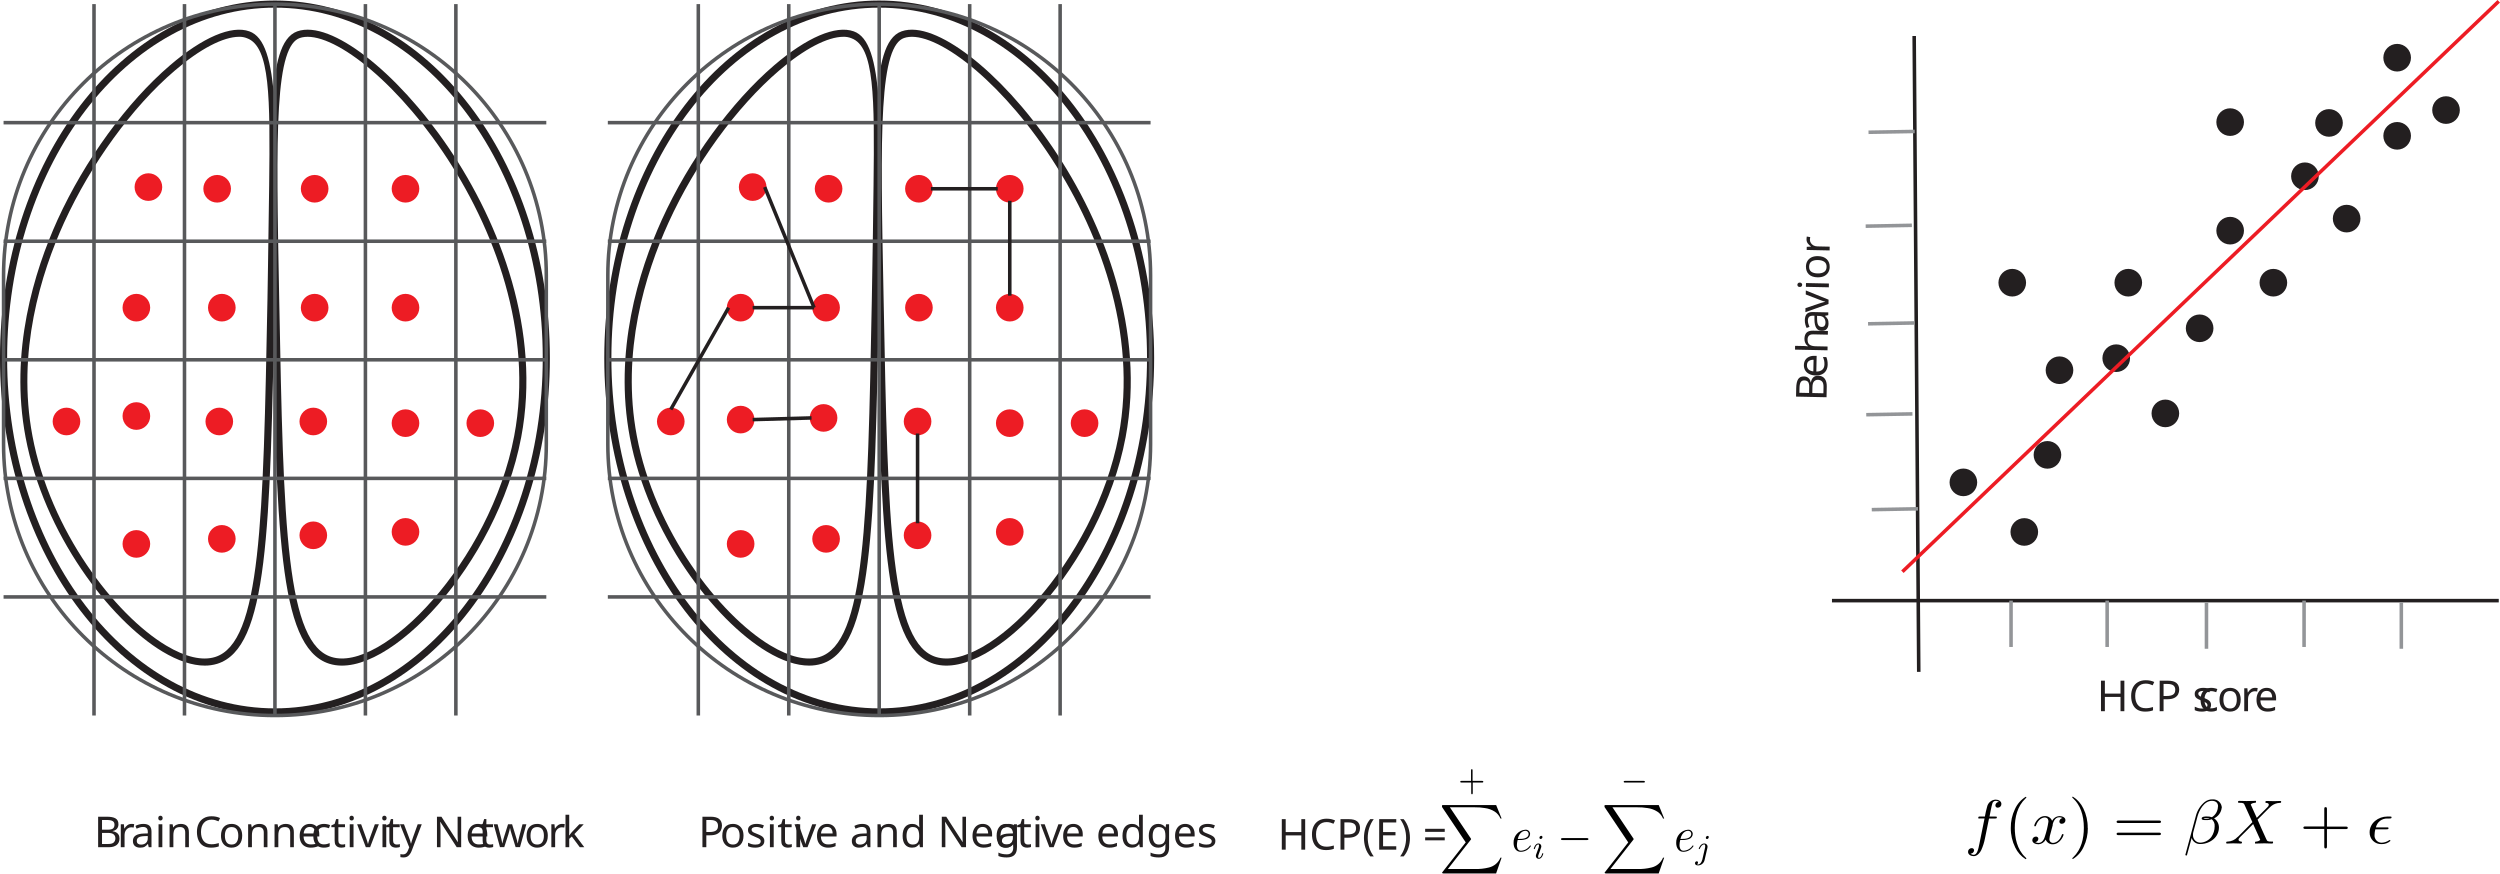
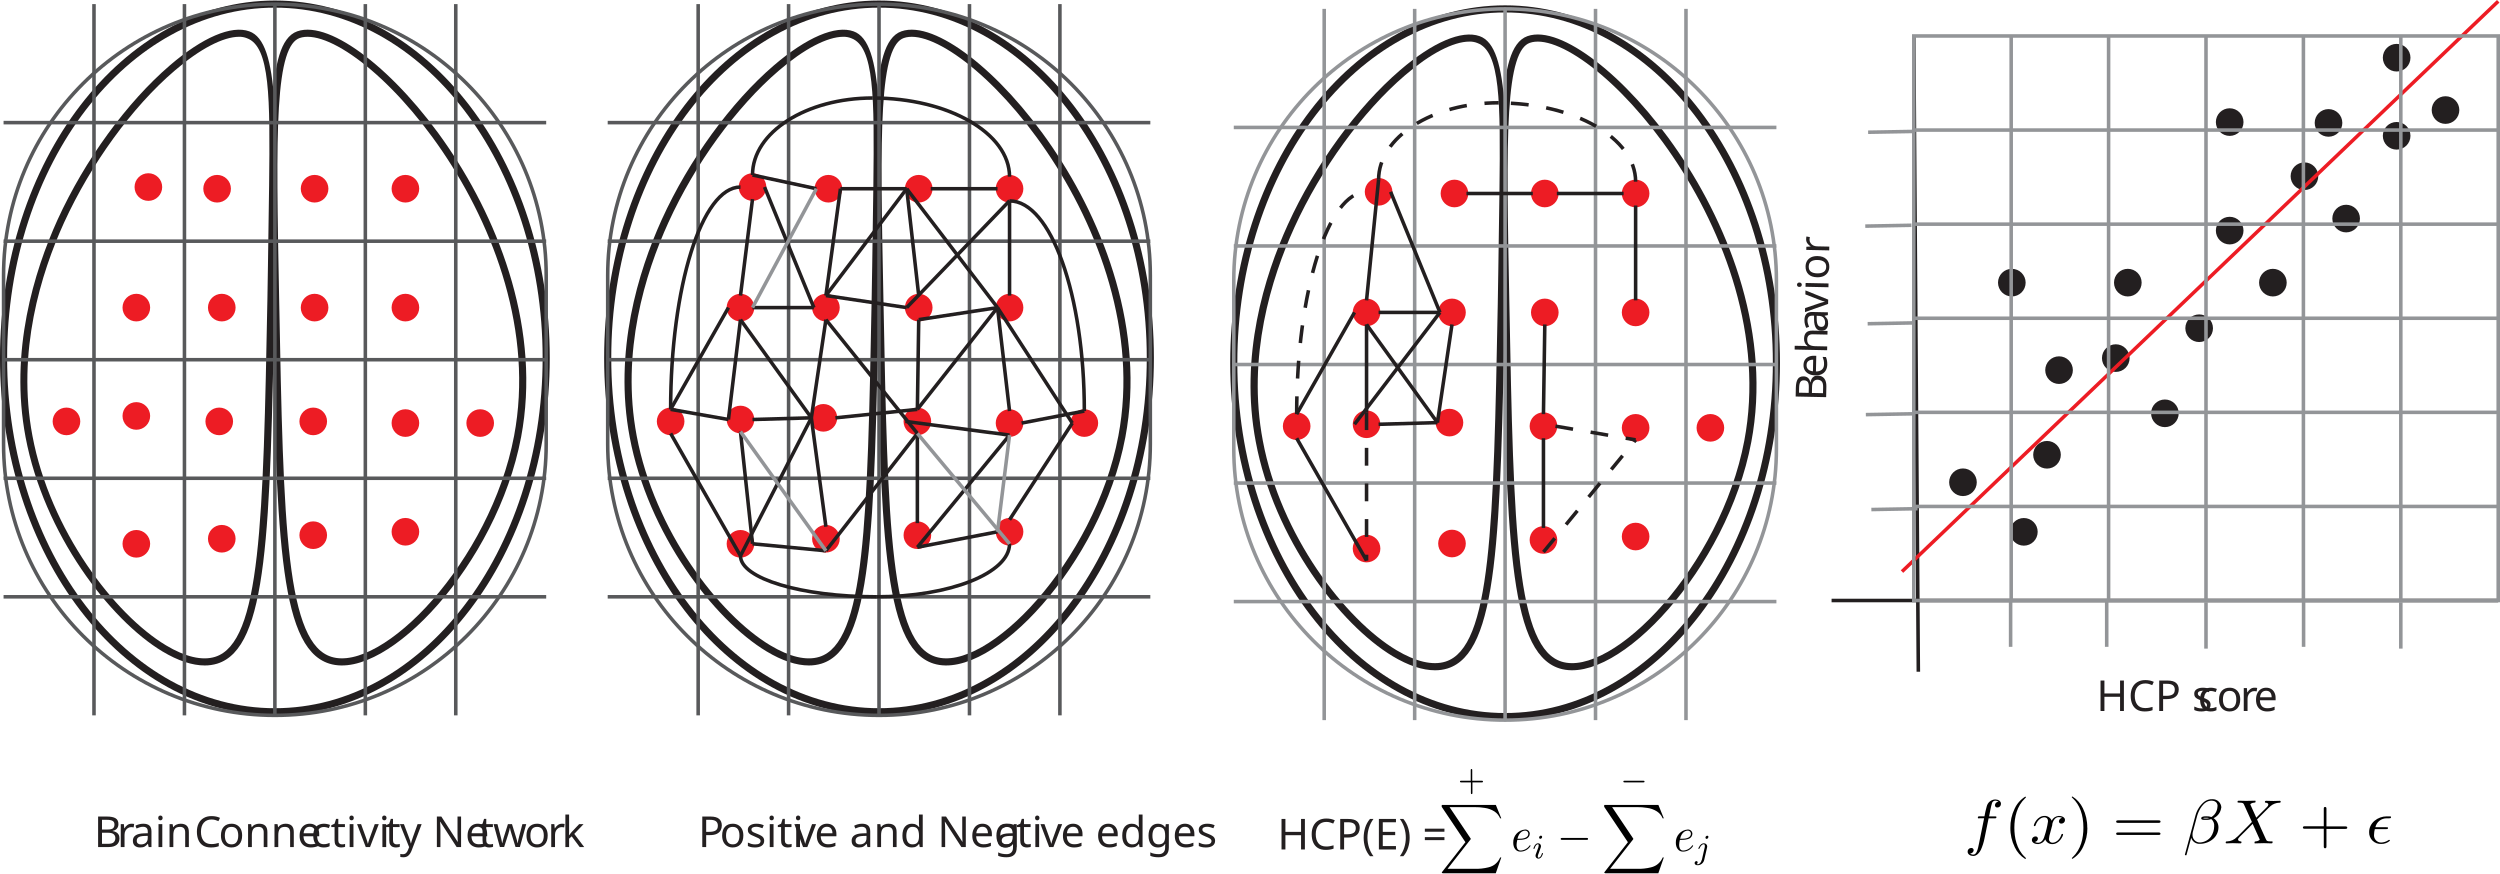
- <svg xmlns="http://www.w3.org/2000/svg" viewBox="0 0 701.8 245.15">
+ <svg xmlns="http://www.w3.org/2000/svg" viewBox="0 0 701.95 245.15">
  <defs>
-     <style>.cls-1,.cls-2,.cls-4,.cls-6,.cls-9{fill:none;}.cls-2,.cls-6,.cls-7{stroke:#231f20;}.cls-2,.cls-4,.cls-5,.cls-6,.cls-7,.cls-8,.cls-9{stroke-miterlimit:10;}.cls-2{stroke-width:2px;}.cls-10,.cls-3,.cls-7,.cls-8{fill:#231f20;}.cls-4{stroke:#58595b;}.cls-5{fill:#ed1c24;stroke:#ed1c24;}.cls-8,.cls-9{stroke:#939598;}.cls-10{font-size:12px;font-family:MyriadPro-Regular, Myriad Pro;}.cls-11{letter-spacing:0em;}.cls-12{letter-spacing:-0.01em;}.cls-13{letter-spacing:-0.01em;}.cls-14{letter-spacing:-0.01em;}.cls-15{letter-spacing:0em;}.cls-16{letter-spacing:0em;}.cls-17{letter-spacing:0em;}.cls-18{letter-spacing:-0.01em;}.cls-19{letter-spacing:0.01em;}.cls-20{letter-spacing:0.01em;}.cls-21{letter-spacing:0.01em;}.cls-22{letter-spacing:0em;}.cls-23{letter-spacing:-0.02em;}.cls-24{letter-spacing:0em;}.cls-25{letter-spacing:0em;}.cls-26{clip-path:url(#clip-path);}.cls-27{clip-path:url(#clip-path-2);}</style>
+     <style>.cls-1,.cls-2,.cls-28,.cls-4,.cls-6,.cls-9{fill:none;}.cls-2,.cls-28,.cls-6,.cls-7{stroke:#231f20;}.cls-2,.cls-28,.cls-4,.cls-5,.cls-6,.cls-7,.cls-8,.cls-9{stroke-miterlimit:10;}.cls-2{stroke-width:2px;}.cls-10,.cls-3,.cls-7,.cls-8{fill:#231f20;}.cls-4{stroke:#58595b;}.cls-5{fill:#ed1c24;stroke:#ed1c24;}.cls-8,.cls-9{stroke:#939598;}.cls-10{font-size:12px;font-family:MyriadPro-Regular, Myriad Pro;}.cls-11{letter-spacing:0em;}.cls-12{letter-spacing:-0.01em;}.cls-13{letter-spacing:-0.01em;}.cls-14{letter-spacing:-0.01em;}.cls-15{letter-spacing:0em;}.cls-16{letter-spacing:0em;}.cls-17{letter-spacing:0em;}.cls-18{letter-spacing:-0.01em;}.cls-19{letter-spacing:0.01em;}.cls-20{letter-spacing:0.01em;}.cls-21{letter-spacing:0.01em;}.cls-22{letter-spacing:0em;}.cls-23{letter-spacing:-0.02em;}.cls-24{letter-spacing:0em;}.cls-25{letter-spacing:0em;}.cls-26{clip-path:url(#clip-path);}.cls-27{clip-path:url(#clip-path-2);}.cls-28{stroke-dasharray:5;}</style>
    <clipPath id="clip-path">
      <rect class="cls-1" x="404.69" y="215.85" width="75.33" height="29.3" />
    </clipPath>
    <clipPath id="clip-path-2">
      <rect class="cls-1" x="552.31" y="223.32" width="119.49" height="18.02" />
    </clipPath>
  </defs>
  <g id="Layer_2" data-name="Layer 2">
    <g id="Layer_1-2" data-name="Layer 1">
      <path class="cls-2" d="M253.42,9.74C270.24,3.79,326.05,63.88,315,122.56c-6.7,35.45-37.28,67.59-52.56,62.82-13.52-4.21-14.15-37-15.39-101.28C246.09,36.37,245.64,12.5,253.42,9.74Z" />
      <ellipse class="cls-2" cx="246.81" cy="100.5" rx="76.18" ry="99.35" />
      <path class="cls-3" d="M227.12,186.85c-3.49,0-7.53-1.33-11.87-3.94-14.81-8.89-33.31-33-38.44-60.16-4.56-24.1,2.4-46.53,9-61.1,7.62-16.75,19.41-32.94,31.52-43.33C226.5,10.49,234.63,7,239.66,8.8c8.47,3,8,25.66,7.08,75.31-1.25,65.12-1.88,97.8-16.09,102.23A11.91,11.91,0,0,1,227.12,186.85Zm9.64-176.52c-4.43,0-11,3.39-18.09,9.51-11.9,10.2-23.49,26.14-31,42.64-6.52,14.3-13.35,36.31-8.9,59.9,5,26.59,23.08,50.15,37.51,58.82,5.4,3.24,10.16,4.36,13.78,3.23,12.83-4,13.49-38.22,14.68-100.35,0-1.9.25-11.94.48-32,.29-24.82.26-39-6.22-41.35A5.58,5.58,0,0,0,236.76,10.33Z" />
      <rect class="cls-4" x="170.63" y="1.15" width="152.36" height="199.71" rx="76.18" ry="76.18" />
      <line class="cls-4" x1="170.63" y1="167.57" x2="322.99" y2="167.57" />
      <line class="cls-4" x1="170.63" y1="134.29" x2="322.99" y2="134.29" />
      <line class="cls-4" x1="170.63" y1="101" x2="322.99" y2="101" />
      <line class="cls-4" x1="170.63" y1="67.72" x2="322.99" y2="67.72" />
      <line class="cls-4" x1="170.63" y1="34.43" x2="322.99" y2="34.43" />
      <line class="cls-4" x1="297.6" y1="1.15" x2="297.6" y2="200.86" />
      <line class="cls-4" x1="272.21" y1="1.15" x2="272.21" y2="200.86" />
      <line class="cls-4" x1="246.81" y1="1.15" x2="246.81" y2="200.86" />
      <line class="cls-4" x1="221.42" y1="1.15" x2="221.42" y2="200.86" />
      <line class="cls-4" x1="196.03" y1="1.15" x2="196.03" y2="200.86" />
      <circle class="cls-5" cx="211.29" cy="52.52" r="3.38" />
      <circle class="cls-5" cx="232.6" cy="52.99" r="3.38" />
      <circle class="cls-5" cx="231.9" cy="86.37" r="3.38" />
      <circle class="cls-5" cx="231.19" cy="117.32" r="3.38" />
      <circle class="cls-5" cx="188.3" cy="118.32" r="3.38" />
      <circle class="cls-5" cx="207.91" cy="152.69" r="3.38" />
      <circle class="cls-5" cx="207.91" cy="117.79" r="3.38" />
      <circle class="cls-5" cx="207.91" cy="86.37" r="3.38" />
      <circle class="cls-5" cx="283.46" cy="149.31" r="3.38" />
      <circle class="cls-5" cx="283.46" cy="118.79" r="3.38" />
      <circle class="cls-5" cx="257.58" cy="118.32" r="3.38" />
      <circle class="cls-5" cx="283.46" cy="52.99" r="3.38" />
      <circle class="cls-5" cx="283.46" cy="86.37" r="3.38" />
      <circle class="cls-5" cx="257.58" cy="150.27" r="3.38" />
      <circle class="cls-5" cx="257.96" cy="52.99" r="3.38" />
      <circle class="cls-5" cx="257.96" cy="86.37" r="3.38" />
      <circle class="cls-5" cx="231.9" cy="151.27" r="3.38" />
      <circle class="cls-5" cx="304.46" cy="118.79" r="3.38" />
      <path class="cls-2" d="M83.79,9.74c16.82-5.95,72.63,54.14,61.54,112.82C138.63,158,108,190.15,92.76,185.38c-13.52-4.21-14.15-37-15.38-101.28C76.46,36.37,76,12.5,83.79,9.74Z" />
      <ellipse class="cls-2" cx="77.18" cy="100.5" rx="76.18" ry="99.35" />
      <path class="cls-3" d="M57.49,186.85c-3.49,0-7.53-1.33-11.88-3.94-14.8-8.89-33.3-33-38.43-60.16-4.56-24.1,2.4-46.53,9-61.1C23.84,44.9,35.63,28.71,47.74,18.32,56.87,10.49,65,7,70,8.8c8.47,3,8,25.66,7.08,75.31-1.25,65.12-1.88,97.8-16.09,102.23A11.91,11.91,0,0,1,57.49,186.85ZM67.13,10.33c-4.44,0-11,3.39-18.09,9.51C37.14,30,25.55,46,18,62.48c-6.51,14.3-13.35,36.31-8.89,59.9,5,26.59,23.07,50.15,37.5,58.82,5.4,3.24,10.17,4.36,13.78,3.23,12.84-4,13.49-38.22,14.69-100.35,0-1.9.24-11.94.48-32,.29-24.82.26-39-6.23-41.35A5.49,5.49,0,0,0,67.13,10.33Z" />
      <rect class="cls-4" x="1" y="1.15" width="152.36" height="199.71" rx="76.18" ry="76.18" />
      <line class="cls-4" x1="1" y1="167.57" x2="153.36" y2="167.57" />
      <line class="cls-4" x1="1" y1="134.29" x2="153.36" y2="134.29" />
      <line class="cls-4" x1="1" y1="101" x2="153.36" y2="101" />
      <line class="cls-4" x1="1" y1="67.72" x2="153.36" y2="67.72" />
      <line class="cls-4" x1="1" y1="34.43" x2="153.36" y2="34.43" />
      <line class="cls-4" x1="127.97" y1="1.15" x2="127.97" y2="200.86" />
      <line class="cls-4" x1="102.58" y1="1.15" x2="102.58" y2="200.86" />
      <line class="cls-4" x1="77.18" y1="1.15" x2="77.18" y2="200.86" />
      <line class="cls-4" x1="51.79" y1="1.15" x2="51.79" y2="200.86" />
      <line class="cls-4" x1="26.39" y1="1.15" x2="26.39" y2="200.86" />
      <circle class="cls-5" cx="41.66" cy="52.52" r="3.38" />
      <circle class="cls-5" cx="60.96" cy="52.99" r="3.38" />
      <circle class="cls-5" cx="62.27" cy="86.37" r="3.38" />
      <circle class="cls-5" cx="61.56" cy="118.32" r="3.38" />
      <circle class="cls-5" cx="18.66" cy="118.32" r="3.38" />
      <circle class="cls-5" cx="38.28" cy="152.69" r="3.38" />
      <circle class="cls-5" cx="38.28" cy="116.79" r="3.38" />
      <circle class="cls-5" cx="38.28" cy="86.37" r="3.38" />
      <circle class="cls-5" cx="113.83" cy="149.31" r="3.38" />
      <circle class="cls-5" cx="113.83" cy="118.79" r="3.38" />
      <circle class="cls-5" cx="87.95" cy="118.32" r="3.38" />
      <circle class="cls-5" cx="113.83" cy="52.99" r="3.38" />
      <circle class="cls-5" cx="113.83" cy="86.37" r="3.38" />
      <circle class="cls-5" cx="87.95" cy="150.27" r="3.38" />
      <circle class="cls-5" cx="88.33" cy="52.99" r="3.38" />
      <circle class="cls-5" cx="88.33" cy="86.37" r="3.38" />
      <circle class="cls-5" cx="62.27" cy="151.27" r="3.38" />
      <circle class="cls-5" cx="134.83" cy="118.79" r="3.38" />
      <line class="cls-6" x1="228.52" y1="86.37" x2="211.29" y2="86.37" />
      <line class="cls-6" x1="257.58" y1="121.7" x2="257.58" y2="146.89" />
      <line class="cls-6" x1="227.81" y1="117.32" x2="211.29" y2="117.79" />
      <line class="cls-6" x1="280.08" y1="52.99" x2="261.34" y2="52.99" />
      <line class="cls-6" x1="188.3" y1="114.94" x2="204.53" y2="86.37" />
      <line class="cls-6" x1="214.67" y1="52.52" x2="228.52" y2="86.37" />
      <line class="cls-6" x1="283.46" y1="56.37" x2="283.46" y2="82.99" />
      <line class="cls-6" x1="537.35" y1="10.1" x2="538.63" y2="188.61" />
      <line class="cls-6" x1="514.27" y1="168.61" x2="701.45" y2="168.61" />
      <circle class="cls-7" cx="564.88" cy="79.36" r="3.38" />
      <circle class="cls-7" cx="594.07" cy="100.55" r="3.38" />
      <circle class="cls-7" cx="658.75" cy="61.37" r="3.38" />
      <circle class="cls-7" cx="647.04" cy="49.48" r="3.38" />
      <circle class="cls-7" cx="626.05" cy="64.75" r="3.38" />
      <circle class="cls-7" cx="574.76" cy="127.69" r="3.38" />
      <circle class="cls-7" cx="551.16" cy="135.41" r="3.38" />
      <circle class="cls-7" cx="617.48" cy="92.16" r="3.38" />
      <circle class="cls-7" cx="597.45" cy="79.36" r="3.38" />
      <circle class="cls-7" cx="578.14" cy="103.93" r="3.38" />
      <circle class="cls-7" cx="607.86" cy="116.05" r="3.38" />
      <circle class="cls-7" cx="626.05" cy="34.28" r="3.38" />
      <circle class="cls-7" cx="686.65" cy="30.9" r="3.38" />
      <circle class="cls-7" cx="638.18" cy="79.36" r="3.38" />
      <circle class="cls-7" cx="672.93" cy="16.2" r="3.38" />
      <circle class="cls-7" cx="568.26" cy="149.33" r="3.38" />
      <circle class="cls-7" cx="653.8" cy="34.51" r="3.38" />
      <circle class="cls-7" cx="672.93" cy="38.13" r="3.38" />
      <line class="cls-5" x1="701.45" y1="0.36" x2="534.04" y2="160.49" />
      <line class="cls-8" x1="537.5" y1="36.9" x2="524.53" y2="37.13" />
      <line class="cls-8" x1="538.41" y1="142.83" x2="525.44" y2="143.07" />
      <line class="cls-8" x1="536.86" y1="116.19" x2="523.89" y2="116.42" />
      <line class="cls-8" x1="537.37" y1="90.66" x2="524.4" y2="90.9" />
      <line class="cls-8" x1="536.7" y1="63.25" x2="523.73" y2="63.49" />
      <line class="cls-9" x1="564.54" y1="168.61" x2="564.54" y2="181.62" />
      <line class="cls-9" x1="646.8" y1="168.61" x2="646.8" y2="181.62" />
      <line class="cls-9" x1="674.1" y1="169.12" x2="674.1" y2="182.12" />
      <line class="cls-9" x1="619.4" y1="169.11" x2="619.4" y2="182.12" />
      <line class="cls-9" x1="591.52" y1="168.61" x2="591.52" y2="181.62" />
      <text class="cls-10" transform="translate(512.72 112.67) rotate(-88.8)">
        <tspan class="cls-11">B</tspan>
        <tspan x="6.55" y="0">eh</tspan>
        <tspan class="cls-12" x="19.22" y="0">a</tspan>
        <tspan x="24.91" y="0">vior</tspan>
      </text>
      <text class="cls-10" transform="translate(588.63 199.64)">HCP s<tspan class="cls-13" x="28.46" y="0">c</tspan>
        <tspan x="33.77" y="0">o</tspan>
        <tspan class="cls-14" x="40.36" y="0">r</tspan>
        <tspan class="cls-15" x="44.16" y="0">e</tspan>
      </text>
      <text class="cls-10" transform="translate(26.39 237.83)">B<tspan class="cls-16" x="6.5" y="0">r</tspan>
        <tspan class="cls-17" x="10.37" y="0">ain </tspan>
        <tspan class="cls-18" x="28.16" y="0">C</tspan>
        <tspan x="34.99" y="0">onne</tspan>
        <tspan class="cls-19" x="60.91" y="0">c</tspan>
        <tspan x="66.44" y="0">tivi</tspan>
        <tspan class="cls-20" x="81.8" y="0">t</tspan>
        <tspan x="85.88" y="0">y Ne</tspan>
        <tspan class="cls-21" x="107.99" y="0">t</tspan>
        <tspan class="cls-14" x="112.07" y="0">w</tspan>
        <tspan x="120.78" y="0">o</tspan>
        <tspan class="cls-22" x="127.37" y="0">r</tspan>
        <tspan x="131.34" y="0">k</tspan>
      </text>
      <text class="cls-10" transform="translate(196.03 237.83)">
        <tspan class="cls-23">P</tspan>
        <tspan x="6.08" y="0">ositi</tspan>
        <tspan class="cls-14" x="27.01" y="0">v</tspan>
        <tspan class="cls-24" x="32.66" y="0">e and Neg</tspan>
        <tspan class="cls-25" x="83.59" y="0">a</tspan>
        <tspan class="cls-24" x="89.33" y="0">ti</tspan>
        <tspan class="cls-14" x="96.11" y="0">v</tspan>
        <tspan class="cls-24" x="101.76" y="0">e edges</tspan>
      </text>
      <text class="cls-10" transform="translate(358.67 238.51)">HCP(E) =</text>
      <g class="cls-26">
        <path d="M413.38,219.68h2.69c.11,0,.32,0,.32-.23s-.2-.24-.32-.24h-2.69v-2.94c0-.12,0-.35-.21-.35s-.22.22-.22.35v2.94h-2.7c-.11,0-.32,0-.32.23s.2.24.32.24H413v2.93c0,.13,0,.36.21.36s.22-.22.22-.36v-2.93" />
        <path d="M420,245.15l1.53-4.39h-.32a4.64,4.64,0,0,1-3.27,2.77,14.54,14.54,0,0,1-3.91.42h-7.59l6.4-8.18c.09-.11.12-.15.12-.22s0-.07-.09-.2L407,226.62h6.9a16.5,16.5,0,0,1,2.94.22,6.66,6.66,0,0,1,2.77,1,4.26,4.26,0,0,1,1.6,1.94h.32L420,226H405.15c-.29,0-.3,0-.34.1s0,.3,0,.45l6.65,9.92-6.52,8.32c-.12.16-.12.23-.12.24s.11.16.34.16H420" />
        <path d="M426.07,235.5c.49-2.08,1.79-2.28,2.11-2.28a.86.86,0,0,1,.94.86c0,1.42-2,1.42-2.53,1.42h-.52m.59.31a5.21,5.21,0,0,0,1.93-.32,1.57,1.57,0,0,0,.94-1.41,1.22,1.22,0,0,0-1.35-1.16,3.58,3.58,0,0,0-3.29,3.72c0,1.4.74,2.48,2,2.48a3.34,3.34,0,0,0,2.86-1.61.18.18,0,0,0-.15-.18c-.06,0-.09,0-.16.13a3.18,3.18,0,0,1-2.52,1.36c-1,0-1.1-1.15-1.1-1.59a6.66,6.66,0,0,1,.21-1.42Z" />
        <path d="M431.21,239.87a1.59,1.59,0,0,0-.07.41.81.81,0,0,0,.83.81c.88,0,1.26-1.32,1.26-1.46a.12.12,0,0,0-.14-.13c-.12,0-.13.06-.16.16-.2.77-.59,1.16-.93,1.16-.18,0-.22-.12-.22-.33a1.74,1.74,0,0,1,.14-.62c.09-.25.18-.51.28-.76l.43-1.21a1.12,1.12,0,0,0,.05-.31.81.81,0,0,0-.83-.81c-.87,0-1.28,1.3-1.28,1.46s.13.12.15.12.13,0,.16-.15c.23-.82.62-1.17.94-1.17.14,0,.22.08.22.34a2.76,2.76,0,0,1-.27,1l-.56,1.53M433,235a.36.36,0,0,0-.35-.37.55.55,0,0,0-.5.53.35.35,0,0,0,.35.36A.54.54,0,0,0,433,235Z" />
        <path d="M445.46,235.82c.22,0,.44,0,.44-.27s-.22-.28-.44-.28h-6.81c-.21,0-.44,0-.44.28s.23.27.44.27h6.81" />
        <path d="M461.4,219.68c.14,0,.35,0,.35-.23s-.2-.24-.35-.24h-5.24c-.14,0-.35,0-.35.23s.2.24.35.24h5.24" />
        <path d="M465.64,245.15l1.53-4.39h-.32a4.64,4.64,0,0,1-3.27,2.77,14.46,14.46,0,0,1-3.91.42h-7.59l6.4-8.18c.09-.11.12-.15.12-.22s0-.07-.09-.2l-5.86-8.73h6.89a16.8,16.8,0,0,1,2.95.22,6.63,6.63,0,0,1,2.76,1,4.26,4.26,0,0,1,1.6,1.94h.32L465.64,226H450.77c-.29,0-.3,0-.34.1s0,.3,0,.45l6.65,9.92-6.51,8.32c-.13.16-.13.23-.13.24s.11.16.34.16h14.87" />
        <path d="M471.73,235.5c.49-2.08,1.78-2.28,2.11-2.28a.85.85,0,0,1,.93.86c0,1.42-2,1.42-2.53,1.42h-.51m.59.31a5.17,5.17,0,0,0,1.92-.32,1.56,1.56,0,0,0,.95-1.41,1.22,1.22,0,0,0-1.35-1.16,3.58,3.58,0,0,0-3.3,3.72c0,1.4.75,2.48,2,2.48a3.34,3.34,0,0,0,2.86-1.61.18.18,0,0,0-.15-.18c-.07,0-.09,0-.17.13a3.15,3.15,0,0,1-2.51,1.36c-1,0-1.1-1.15-1.1-1.59a6.32,6.32,0,0,1,.2-1.42Z" />
        <path d="M477.81,241.46c-.15.66-.61,1.22-1.13,1.22a.83.83,0,0,1-.32-.06.55.55,0,0,0,.3-.49.33.33,0,0,0-.34-.35.54.54,0,0,0-.5.56c0,.37.34.6.87.6a1.91,1.91,0,0,0,1.82-1.51l.79-3.42a1,1,0,0,0,.05-.33.9.9,0,0,0-.94-.9c-1,0-1.54,1.33-1.54,1.46s.12.12.15.12.11,0,.18-.17c.22-.55.67-1.15,1.18-1.15.22,0,.3.17.3.47a1.72,1.72,0,0,1,0,.29l-.84,3.66m1.86-6.44a.35.35,0,0,0-.35-.37.55.55,0,0,0-.49.53.35.35,0,0,0,.35.36A.54.54,0,0,0,479.67,235Z" />
      </g>
      <g class="cls-27">
        <path d="M558.36,229.77H560c.37,0,.56,0,.56-.35,0-.2-.19-.2-.51-.2h-1.55l.39-2a17.3,17.3,0,0,1,.45-1.82,1,1,0,0,1,.88-.59,1.44,1.44,0,0,1,.92.31,1,1,0,0,0-1,1,.63.63,0,0,0,.69.61,1,1,0,0,0,1-1.05c0-.81-.86-1.21-1.63-1.21a2.56,2.56,0,0,0-2.38,2,27.45,27.45,0,0,0-.62,2.74H555.9c-.35,0-.56,0-.56.34s.17.21.52.21h1.24l-1.4,6.91c-.34,1.7-.66,3.29-1.63,3.29a1.37,1.37,0,0,1-.9-.32,1,1,0,0,0,1-.94.63.63,0,0,0-.7-.61,1,1,0,0,0-1,1.05c0,.78.83,1.2,1.6,1.2,1,0,1.78-1,2.11-1.7a14.76,14.76,0,0,0,1.05-3.34l1.13-5.54" />
        <path d="M568.85,241c0-.05,0-.08-.32-.38-2.34-2.2-2.94-5.51-2.94-8.19,0-3,.71-6.09,3-8.27.25-.21.25-.25.25-.3a.17.17,0,0,0-.19-.18,7.81,7.81,0,0,0-3,3.42,11.89,11.89,0,0,0-1.18,5.33,12,12,0,0,0,1.24,5.46,7.73,7.73,0,0,0,2.92,3.29.17.17,0,0,0,.19-.18" />
        <path d="M576.21,231.48c.11-.45.54-2.06,1.85-2.06a2,2,0,0,1,.94.22,1.05,1.05,0,0,0-.9,1,.63.63,0,0,0,.71.61,1,1,0,0,0,1-1c0-.91-1.11-1.16-1.75-1.16a2.44,2.44,0,0,0-2,1.33,2.08,2.08,0,0,0-2-1.33c-2,0-3,2.26-3,2.7,0,.17.19.17.23.17s.21,0,.24-.19c.64-1.86,1.88-2.29,2.51-2.29.36,0,1,.15,1,1.17a23.83,23.83,0,0,1-1,4.16c-.3,1.09-.95,1.82-1.78,1.82a1.94,1.94,0,0,1-.93-.22,1,1,0,0,0,.88-.95.63.63,0,0,0-.7-.61,1,1,0,0,0-1,1c0,.81.94,1.16,1.76,1.16a2.46,2.46,0,0,0,2-1.33,2.06,2.06,0,0,0,2,1.33c1.93,0,3-2.26,3-2.7,0-.17-.16-.17-.22-.17a.21.21,0,0,0-.24.19c-.62,1.87-1.9,2.29-2.5,2.29a1,1,0,0,1-1-1.15,6.71,6.71,0,0,1,.32-1.54l.64-2.4" />
        <path d="M586.06,232.39a12,12,0,0,0-1.23-5.46,7.79,7.79,0,0,0-2.93-3.29.18.18,0,0,0-.19.18c0,.05,0,.09.36.4,1.84,1.73,2.91,4.52,2.91,8.17,0,3-.7,6.07-3,8.28-.25.21-.25.24-.25.29a.18.18,0,0,0,.19.18,7.76,7.76,0,0,0,3-3.41,12,12,0,0,0,1.18-5.34" />
        <path d="M606,234.44c.26,0,.62,0,.62-.35s-.36-.35-.64-.35H594.8c-.28,0-.63,0-.63.35s.35.35.61.35H606m0-3.4c.28,0,.64,0,.64-.35s-.36-.35-.62-.35H594.78c-.26,0-.61,0-.61.35s.35.35.63.35Z" />
        <path d="M622.62,226.41a3.58,3.58,0,0,1-1.69,3,4,4,0,0,0-1.44-.21c-.4,0-1.44,0-1.44.56s1,.44,1.29.44a3.41,3.41,0,0,0,1.53-.23,2.29,2.29,0,0,1,.83,2,5.25,5.25,0,0,1-.94,3,4.12,4.12,0,0,1-3,1.58,2.06,2.06,0,0,1-2.14-2.26,2.47,2.47,0,0,1,.1-.77l1.19-4.43c.42-1.5,1.77-4.28,4-4.28,1.09,0,1.75.54,1.75,1.59m-2.33,3.3a2.28,2.28,0,0,1-.9.13,2.64,2.64,0,0,1-.82-.07c0-.18.71-.14.92-.14A2.26,2.26,0,0,1,620.29,229.71Zm3.38-2.9a2.42,2.42,0,0,0-2.55-2.4,3.42,3.42,0,0,0-2.27.74,7.45,7.45,0,0,0-2.42,3.73l-3,11.1c0,.07.08.18.23.18s.2,0,.22-.09l1.32-4.83a2.43,2.43,0,0,0,2.54,1.7,5.67,5.67,0,0,0,3.62-1.38,4.32,4.32,0,0,0,1.5-3.22,3.1,3.1,0,0,0-1.37-2.61A3.67,3.67,0,0,0,623.67,226.81Z" />
        <path d="M633.51,229.57l-1.57-3.48-.1-.22c0-.11.32-.44,1.11-.51.19,0,.37,0,.37-.33s-.22-.21-.28-.21c-.77,0-1.57.05-2.36.05-.47,0-1.63-.05-2.1-.05-.11,0-.33,0-.33.35,0,.19.18.19.43.19,1.12,0,1.23.17,1.4.56l2.21,4.88-3.95,4-.24.19a3.89,3.89,0,0,1-2.76,1.26c-.24,0-.41,0-.41.35,0,0,0,.2.24.2.56,0,1.18-.06,1.76-.06s1.43.06,2.1.06c.11,0,.34,0,.34-.35,0-.18-.19-.2-.23-.2s-.74-.05-.74-.54c0-.28.28-.56.5-.79l1.91-1.89,1.69-1.71,1.89,4.18c.08.19.1.21.1.25s-.36.43-1.09.5c-.21,0-.38,0-.38.34s.21.21.29.21c.52,0,1.83-.06,2.36-.06s1.61.06,2.08.06c.13,0,.35,0,.35-.34s-.19-.21-.34-.21c-1.25,0-1.29-.07-1.61-.77-.73-1.62-2-4.35-2.41-5.4,1.27-1.23,3.24-3.31,3.84-3.8a3.94,3.94,0,0,1,2.38-.89c.24,0,.41,0,.41-.35,0,0,0-.19-.24-.19-.57,0-1.18.05-1.77.05s-1.4-.05-2.08-.05c-.11,0-.35,0-.35.35,0,.12.09.17.22.19s.75,0,.75.54a1,1,0,0,1-.35.63l-3,3" />
        <path d="M653.22,232.74h5.23c.26,0,.62,0,.62-.35s-.36-.35-.62-.35h-5.23v-4.9c0-.24,0-.57-.38-.57s-.37.33-.37.57V232h-5.25c-.26,0-.62,0-.62.35s.36.35.62.35h5.25v4.9c0,.25,0,.58.37.58s.38-.33.38-.58v-4.9" />
        <path d="M669.87,232.81c.3,0,.64,0,.64-.3s-.23-.24-.55-.24h-3a3.19,3.19,0,0,1,3.2-2.5h.58c.32,0,.62,0,.62-.3s-.24-.25-.56-.25h-.66c-2.43,0-4.94,1.75-4.94,4.43a3.22,3.22,0,0,0,3.39,3.31,3.54,3.54,0,0,0,2.44-.89c0-.06,0-.25-.19-.25s-.08,0-.25.11a3.93,3.93,0,0,1-2,.64,2,2,0,0,1-2-2.27,6.33,6.33,0,0,1,.21-1.49h3.09" />
      </g>
+       <rect class="cls-1" x="537.35" y="10.1" width="164.1" height="158.51" />
+       <rect class="cls-9" x="537.35" y="10.1" width="164.1" height="158.51" />
+       <line class="cls-9" x1="701.45" y1="36.52" x2="537.35" y2="36.52" />
+       <line class="cls-9" x1="701.45" y1="62.94" x2="537.35" y2="62.94" />
+       <line class="cls-9" x1="701.45" y1="89.36" x2="537.35" y2="89.36" />
+       <line class="cls-9" x1="701.45" y1="115.78" x2="537.35" y2="115.78" />
+       <line class="cls-9" x1="701.45" y1="142.2" x2="537.35" y2="142.2" />
+       <line class="cls-9" x1="564.7" y1="168.61" x2="564.7" y2="10.1" />
+       <line class="cls-9" x1="592.05" y1="168.61" x2="592.05" y2="10.1" />
+       <line class="cls-9" x1="619.4" y1="168.61" x2="619.4" y2="10.1" />
+       <line class="cls-9" x1="646.75" y1="168.61" x2="646.75" y2="10.1" />
+       <line class="cls-9" x1="674.1" y1="168.61" x2="674.1" y2="10.1" />
+       <line class="cls-1" x1="207.91" y1="156.07" x2="231.9" y2="154.65" />
+       <line class="cls-6" x1="188.3" y1="121.7" x2="207.91" y2="156.07" />
+       <line class="cls-1" x1="257.58" y1="121.7" x2="283.46" y2="122.17" />
+       <line class="cls-6" x1="257.58" y1="153.65" x2="283.46" y2="122.17" />
+       <line class="cls-6" x1="257.96" y1="89.75" x2="257.58" y2="114.94" />
+       <line class="cls-6" x1="231.9" y1="89.75" x2="227.81" y2="117.32" />
+       <path class="cls-6" d="M188.3,114.94c0-34.5,8.77-62.42,19.61-62.42" />
+       <path class="cls-6" d="M211.29,49.14c0-12,15.09-21.62,33.74-21.62" />
+       <path class="cls-6" d="M283.46,49.61c0-12.21-17.19-22.09-38.43-22.09" />
+       <line class="cls-6" x1="254.58" y1="52.99" x2="235.98" y2="52.99" />
+       <path class="cls-2" d="M429.21,11.09C446,5.14,501.84,65.22,490.75,123.91c-6.7,35.45-37.29,67.58-52.57,62.82-13.52-4.22-14.15-37-15.38-101.28C421.88,37.71,421.42,13.84,429.21,11.09Z" />
+       <ellipse class="cls-2" cx="422.6" cy="101.85" rx="76.18" ry="99.35" />
+       <path class="cls-3" d="M402.91,188.2c-3.49,0-7.53-1.34-11.88-3.95-14.8-8.89-33.3-33-38.43-60.16C348,100,355,77.56,361.63,63c7.63-16.74,19.42-32.94,31.53-43.33,9.13-7.83,17.26-11.3,22.29-9.52,8.47,3,8,25.66,7.08,75.32-1.25,65.11-1.88,97.79-16.09,102.22A11.59,11.59,0,0,1,402.91,188.2Zm9.64-176.52c-4.44,0-11,3.39-18.09,9.5-11.9,10.21-23.49,26.15-31,42.64-6.51,14.31-13.35,36.31-8.89,59.9,5,26.6,23.07,50.15,37.5,58.82,5.4,3.24,10.17,4.36,13.78,3.23,12.84-4,13.49-38.22,14.69-100.34,0-1.9.24-12,.48-32,.29-24.83.26-39-6.23-41.36A5.51,5.51,0,0,0,412.55,11.68Z" />
+       <rect class="cls-9" x="346.42" y="2.49" width="152.36" height="199.71" rx="76.18" ry="76.18" />
+       <line class="cls-9" x1="346.42" y1="168.91" x2="498.78" y2="168.91" />
+       <line class="cls-9" x1="346.42" y1="135.63" x2="498.78" y2="135.63" />
+       <line class="cls-9" x1="346.42" y1="102.35" x2="498.78" y2="102.35" />
+       <line class="cls-9" x1="346.42" y1="69.06" x2="498.78" y2="69.06" />
+       <line class="cls-9" x1="346.42" y1="35.78" x2="498.78" y2="35.78" />
+       <line class="cls-9" x1="473.39" y1="2.49" x2="473.39" y2="202.2" />
+       <line class="cls-9" x1="447.99" y1="2.49" x2="447.99" y2="202.2" />
+       <line class="cls-9" x1="422.6" y1="2.49" x2="422.6" y2="202.2" />
+       <line class="cls-9" x1="397.21" y1="2.49" x2="397.21" y2="202.2" />
+       <line class="cls-9" x1="371.81" y1="2.49" x2="371.81" y2="202.2" />
+       <circle class="cls-5" cx="387.08" cy="53.86" r="3.38" />
+       <circle class="cls-5" cx="408.38" cy="54.33" r="3.38" />
+       <circle class="cls-5" cx="407.69" cy="87.72" r="3.38" />
+       <circle class="cls-5" cx="406.98" cy="118.66" r="3.38" />
+       <circle class="cls-5" cx="364.08" cy="119.66" r="3.38" />
+       <circle class="cls-5" cx="383.7" cy="154.03" r="3.38" />
+       <circle class="cls-5" cx="383.7" cy="119.13" r="3.38" />
+       <circle class="cls-5" cx="383.7" cy="87.72" r="3.38" />
+       <circle class="cls-5" cx="459.25" cy="150.65" r="3.38" />
+       <circle class="cls-5" cx="459.25" cy="120.13" r="3.38" />
+       <circle class="cls-5" cx="433.37" cy="119.66" r="3.38" />
+       <circle class="cls-5" cx="459.25" cy="54.33" r="3.38" />
+       <circle class="cls-5" cx="459.25" cy="87.72" r="3.38" />
+       <circle class="cls-5" cx="433.37" cy="151.61" r="3.38" />
+       <circle class="cls-5" cx="433.75" cy="54.33" r="3.38" />
+       <circle class="cls-5" cx="433.75" cy="87.72" r="3.38" />
+       <circle class="cls-5" cx="407.69" cy="152.61" r="3.38" />
+       <circle class="cls-5" cx="480.24" cy="120.13" r="3.38" />
+       <line class="cls-6" x1="404.31" y1="87.72" x2="387.08" y2="87.72" />
+       <line class="cls-6" x1="433.37" y1="123.05" x2="433.37" y2="148.23" />
+       <line class="cls-6" x1="403.6" y1="118.66" x2="387.08" y2="119.13" />
+       <line class="cls-6" x1="455.87" y1="54.33" x2="437.13" y2="54.33" />
+       <line class="cls-6" x1="364.08" y1="116.28" x2="380.32" y2="87.72" />
+       <line class="cls-6" x1="390.46" y1="53.86" x2="404.31" y2="87.72" />
+       <line class="cls-6" x1="459.25" y1="57.71" x2="459.25" y2="84.33" />
+       <line class="cls-1" x1="383.7" y1="157.41" x2="407.69" y2="156" />
+       <line class="cls-6" x1="364.08" y1="123.05" x2="383.7" y2="157.41" />
+       <line class="cls-1" x1="433.37" y1="123.05" x2="459.25" y2="123.51" />
+       <line class="cls-28" x1="433.37" y1="155" x2="459.25" y2="123.51" />
+       <line class="cls-6" x1="433.75" y1="91.1" x2="433.37" y2="116.28" />
+       <line class="cls-6" x1="407.69" y1="91.1" x2="403.6" y2="118.66" />
+       <path class="cls-28" d="M364.08,116.28c0-34.5,8.78-62.42,19.62-62.42" />
+       <path class="cls-28" d="M387.08,50.48c0-11.95,15.09-21.62,33.73-21.62" />
+       <path class="cls-28" d="M459.25,51c0-12.21-17.19-22.09-38.44-22.09" />
+       <line class="cls-6" x1="430.37" y1="54.33" x2="411.76" y2="54.33" />
+       <line class="cls-6" x1="280.08" y1="86.37" x2="257.96" y2="89.75" />
+       <line class="cls-6" x1="254.2" y1="118.32" x2="283.46" y2="122.17" />
+       <line class="cls-6" x1="301.08" y1="118.79" x2="283.46" y2="145.93" />
+       <line class="cls-6" x1="207.91" y1="89.75" x2="227.81" y2="117.32" />
+       <line class="cls-6" x1="204.53" y1="117.79" x2="207.91" y2="89.75" />
+       <line class="cls-6" x1="204.53" y1="117.79" x2="188.3" y2="114.94" />
+       <line class="cls-6" x1="207.91" y1="82.99" x2="211.29" y2="55.9" />
+       <line class="cls-6" x1="231.9" y1="82.99" x2="235.98" y2="52.99" />
+       <line class="cls-6" x1="254.58" y1="86.37" x2="231.9" y2="82.99" />
+       <line class="cls-6" x1="229.21" y1="52.99" x2="211.29" y2="49.14" />
+       <line class="cls-6" x1="283.46" y1="56.37" x2="254.58" y2="86.37" />
+       <line class="cls-6" x1="280.08" y1="86.37" x2="254.58" y2="52.99" />
+       <line class="cls-6" x1="231.9" y1="82.99" x2="254.58" y2="52.99" />
+       <line class="cls-6" x1="257.96" y1="82.99" x2="254.58" y2="52.99" />
+       <line class="cls-6" x1="280.08" y1="86.37" x2="283.46" y2="115.41" />
+       <line class="cls-6" x1="257.58" y1="114.94" x2="280.08" y2="86.37" />
+       <line class="cls-6" x1="301.08" y1="118.79" x2="280.08" y2="86.37" />
+       <line class="cls-6" x1="280.08" y1="149.31" x2="257.58" y2="153.65" />
+       <line class="cls-6" x1="211.29" y1="152.69" x2="231.9" y2="154.65" />
+       <line class="cls-6" x1="227.81" y1="117.32" x2="231.9" y2="147.89" />
+       <line class="cls-6" x1="207.91" y1="121.17" x2="211.29" y2="152.69" />
+       <line class="cls-6" x1="234.57" y1="117.32" x2="257.58" y2="114.94" />
+       <path class="cls-6" d="M304.46,115.41c0-32.63-9.39-59-21-59" />
+       <path class="cls-6" d="M207.91,156.07c0,6.36,17.07,11.5,38.16,11.5" />
+       <path class="cls-6" d="M283.46,152.69c0,8.22-16.72,14.88-37.39,14.88" />
+       <line class="cls-6" x1="231.9" y1="154.65" x2="257.58" y2="121.7" />
+       <line class="cls-6" x1="227.81" y1="117.32" x2="207.91" y2="156.07" />
+       <line class="cls-6" x1="231.9" y1="89.75" x2="257.58" y2="121.7" />
+       <line class="cls-6" x1="286.84" y1="118.79" x2="304.46" y2="115.41" />
+       <line class="cls-9" x1="283.46" y1="152.69" x2="257.58" y2="121.7" />
+       <line class="cls-9" x1="283.46" y1="122.17" x2="280.08" y2="149.31" />
+       <line class="cls-9" x1="211.29" y1="86.37" x2="229.21" y2="52.99" />
+       <line class="cls-9" x1="207.91" y1="121.17" x2="231.9" y2="154.65" />
+       <line class="cls-28" x1="436.75" y1="119.66" x2="459.25" y2="123.51" />
+       <line class="cls-6" x1="404.31" y1="87.72" x2="380.32" y2="119.13" />
+       <line class="cls-6" x1="383.7" y1="91.1" x2="403.6" y2="118.66" />
+       <line class="cls-6" x1="383.7" y1="115.75" x2="383.7" y2="91.1" />
+       <line class="cls-6" x1="387.08" y1="50.48" x2="383.7" y2="84.33" />
+       <path class="cls-28" d="M383.7,115.75v41.66" />
    </g>
  </g>
</svg>
